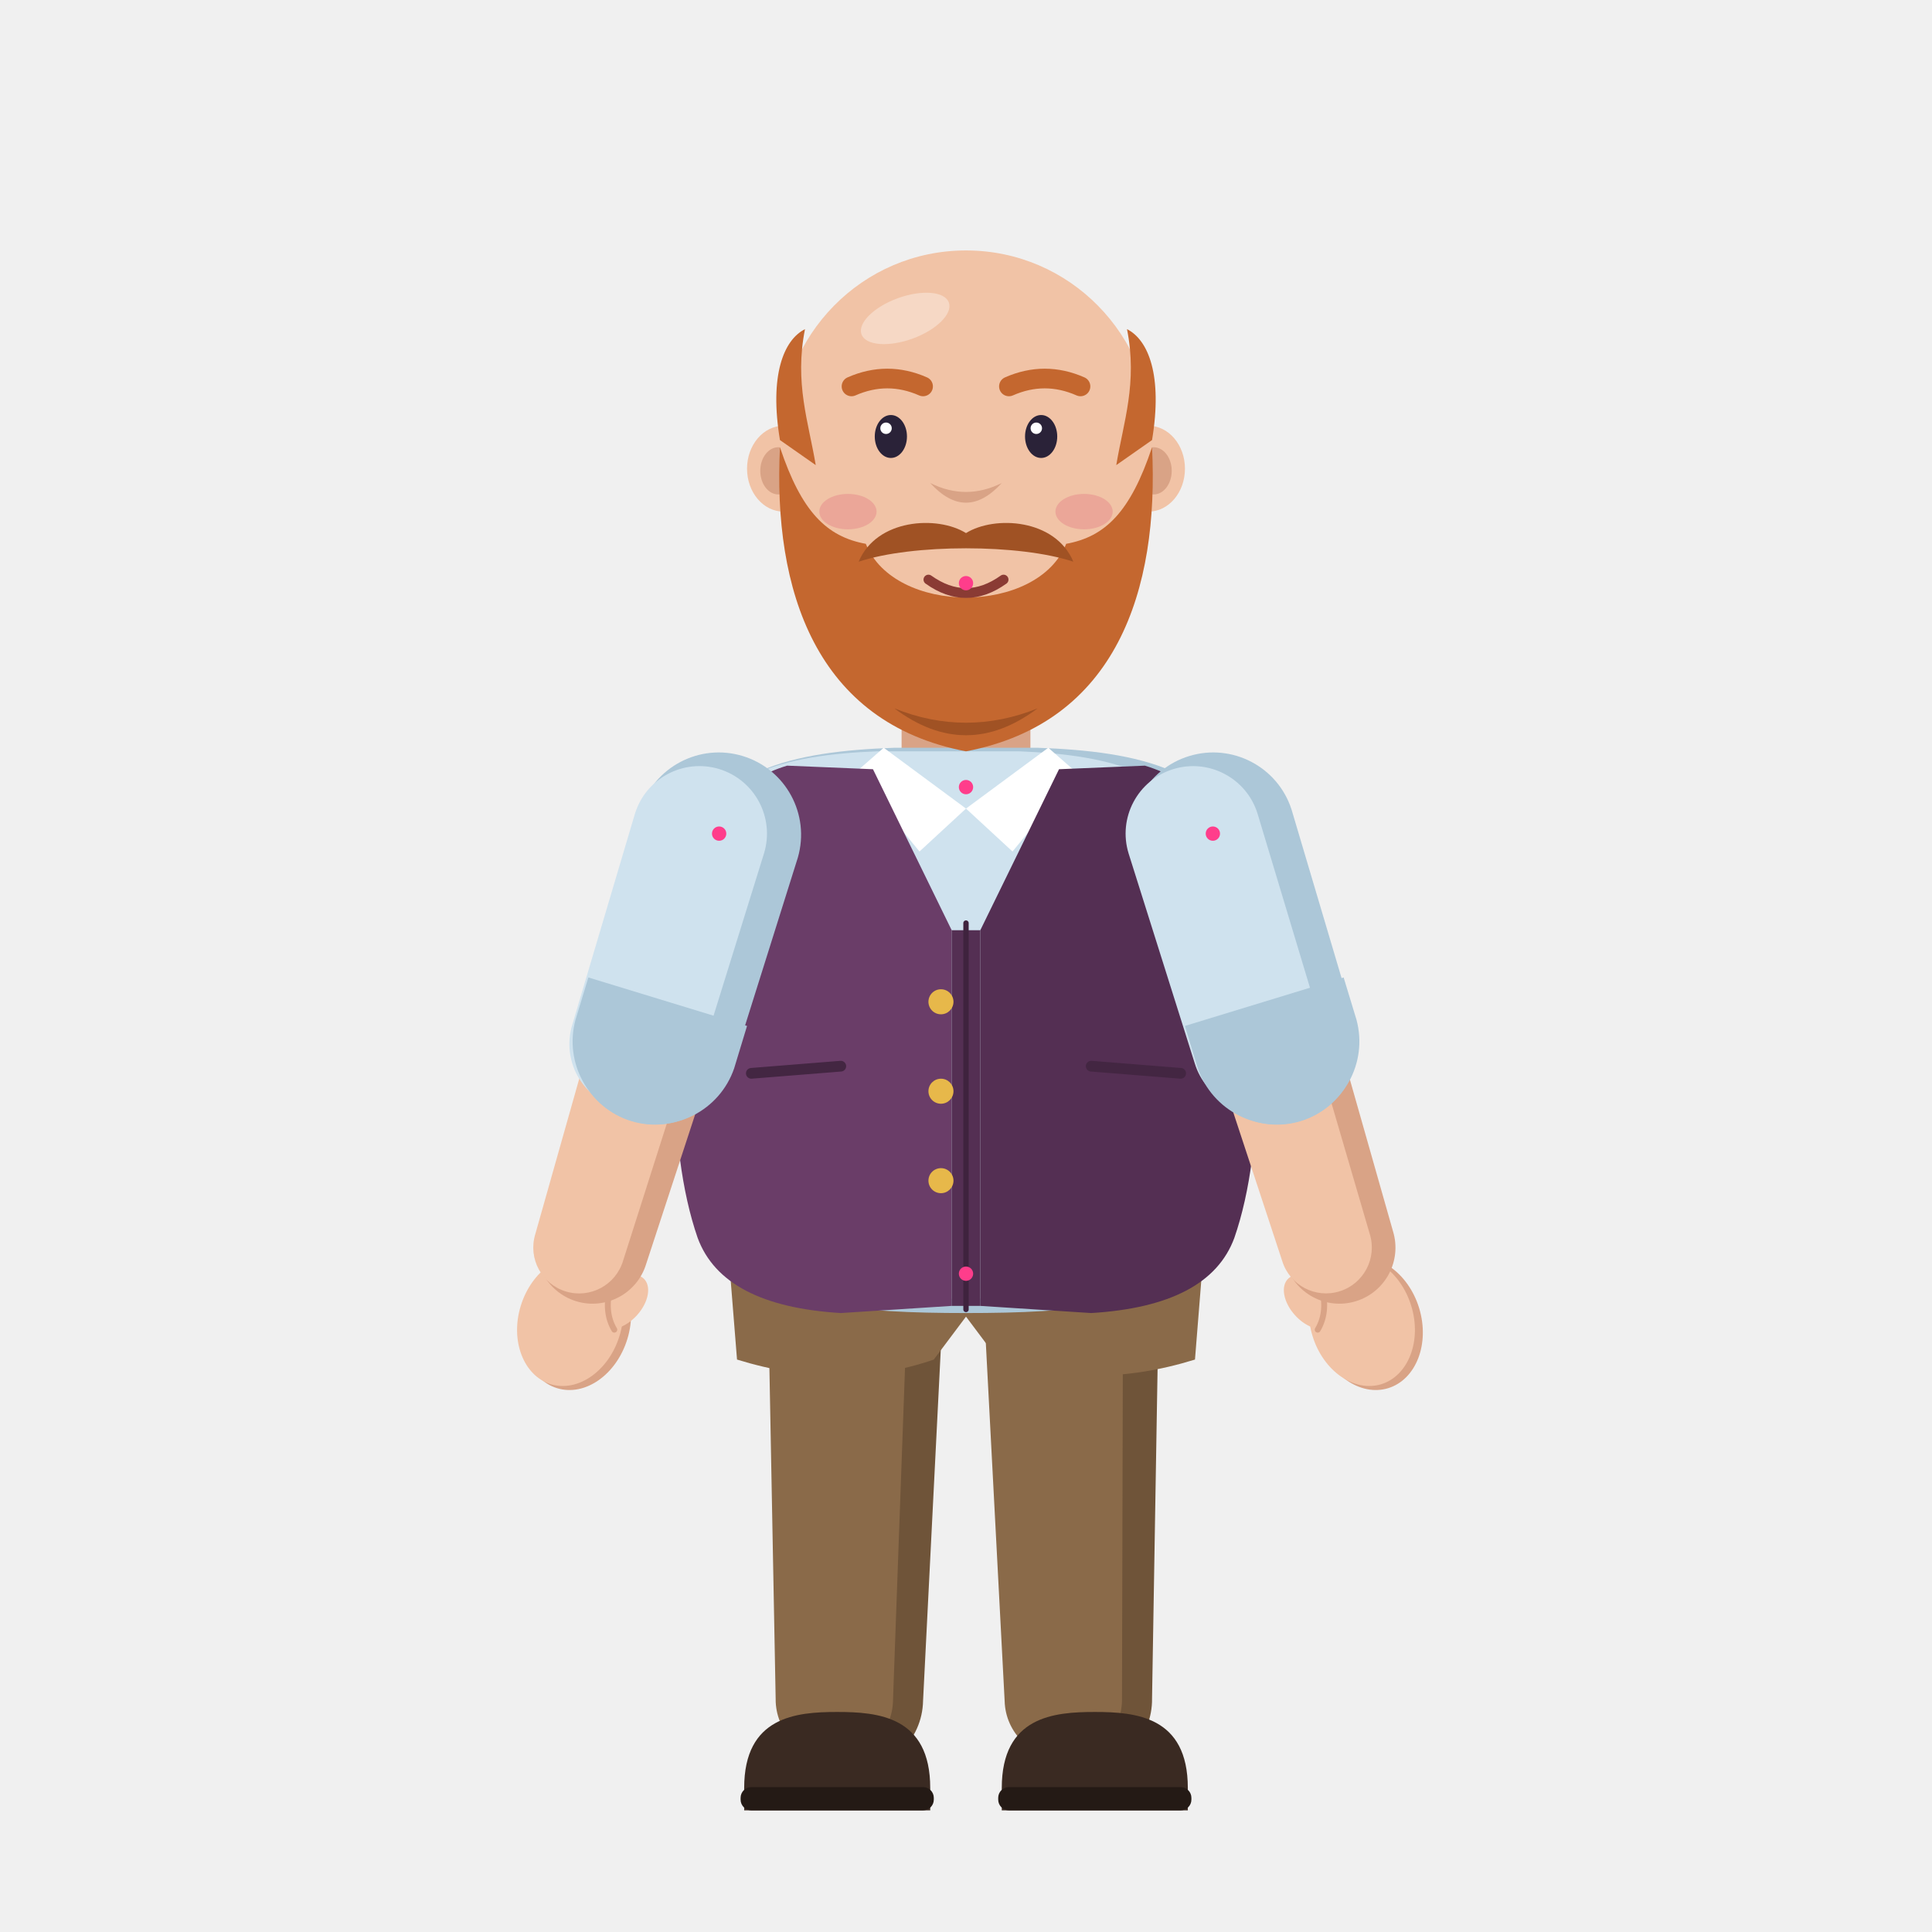
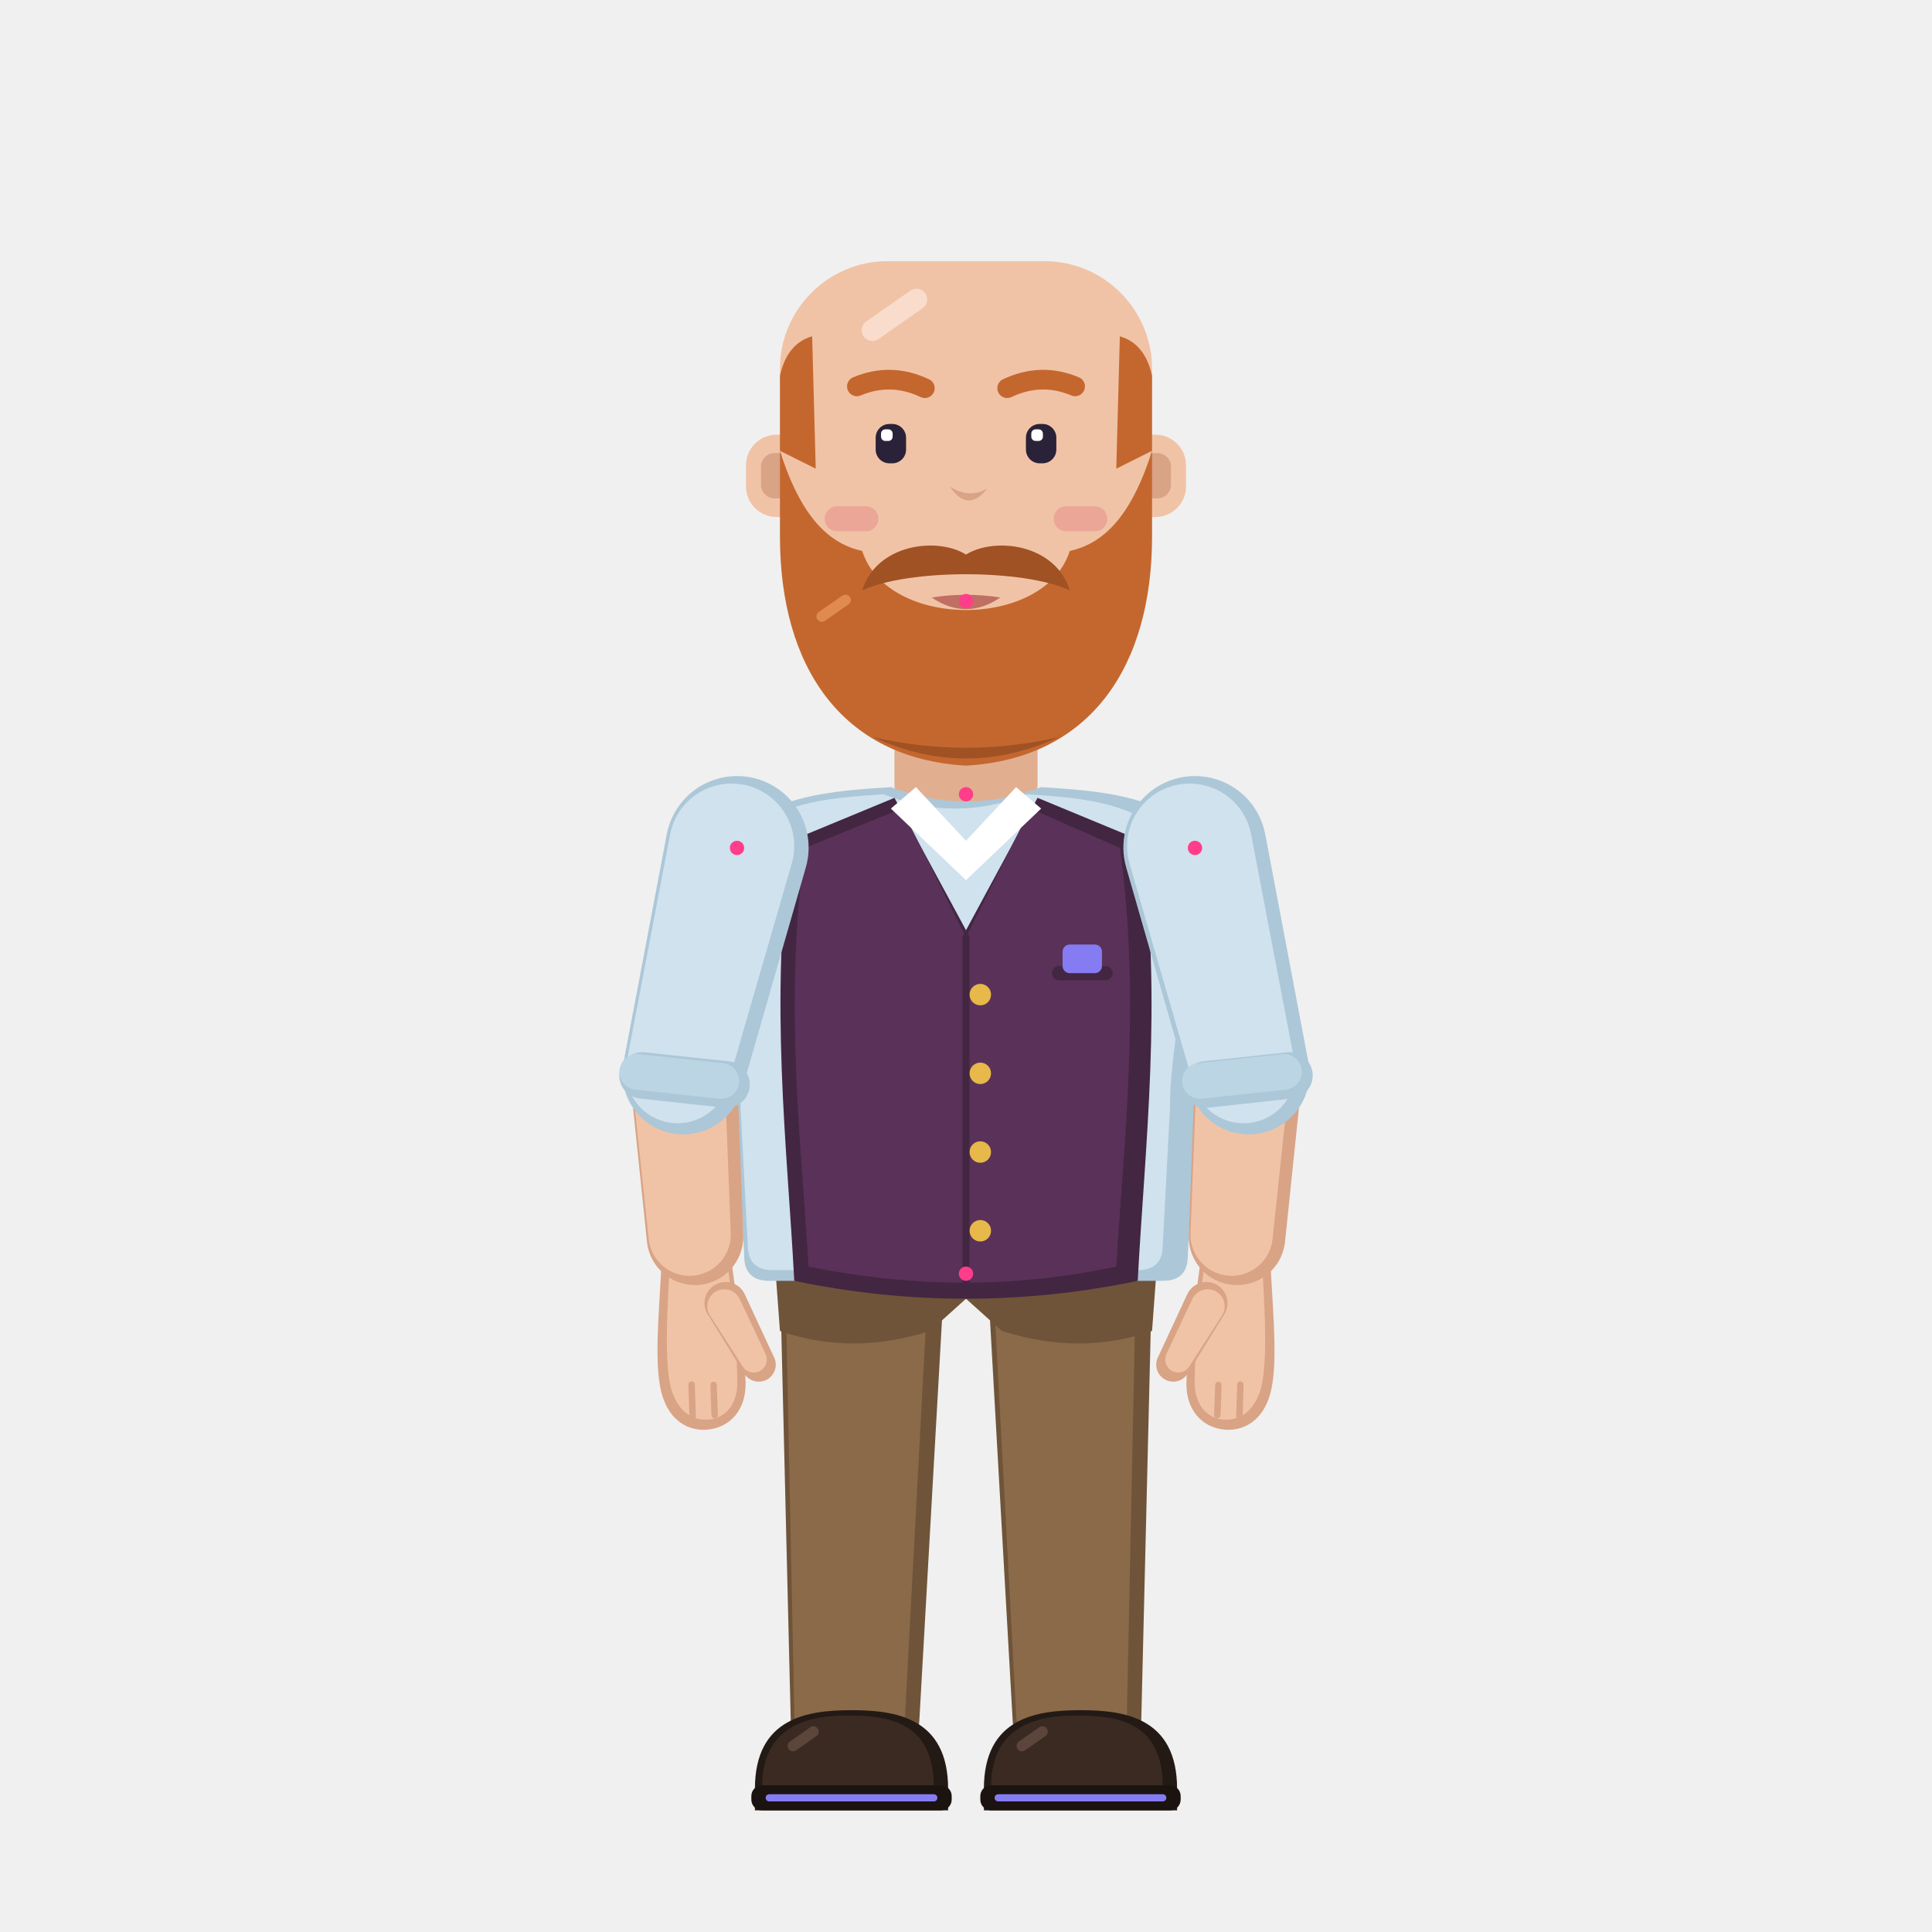
<svg xmlns="http://www.w3.org/2000/svg" width="1080" height="1080" viewBox="0 0 1080 1080">
  <g id="leg-l">
-     <path d="M552 712.8 L564 950.7 A40 40 0 0 0 644 949.3 L648 711.2 A48 48 0 0 0 552 712.8 Z" fill="#6f5439" />
-     <path d="M549.1 713 L561.6 950.8 A32.8 32.8 0 0 0 627.2 949.2 L627.8 711 A39.4 39.4 0 0 0 549.1 713 Z" fill="#8a6a49" />
-     <path d="M560 999.5 C560 959.5 589.1 957 612 957 C634.9 957 664 959.5 664 999.5 L664 1012 L560 1012 Z" fill="#3a2a22" />
-     <rect x="558" y="999" width="108" height="13" rx="6" fill="#241a15" />
-     <circle id="pivot-leg-l" data-role="pivot" cx="600" cy="712" r="4" fill="#ff3d8b" />
+     <path d="M552.1 714.6 L566.1 962 A36 36 0 0 0 638 960.9 L644 713.1 A46 46 0 1 0 552.1 714.6 Z" fill="#6f5439" />
+     <path d="M555.1 716.1 L568 957.7 A31 31 0 0 0 630 956.6 L635 714.8 A40 40 0 1 0 555.1 716.1 Z" fill="#8a6a49" />
+     <path d="M550 1000 C550 960 579.7 956 604 956 C628.3 956 658 960 658 1000 L658 1012 L550 1012 Z" fill="#241a15" />
+     <path d="M554 999 C554 963 582.4 959 602 959 C625.6 959 650 963 650 999 Z" fill="#3a2a22" />
+     <rect x="548" y="998" width="112" height="14" rx="6" fill="#1a1310" />
+     <rect x="556" y="1003" width="96" height="4" rx="2" fill="#857cf3" />
+     <path d="M571.3 976 L582.7 968" fill="none" stroke="#5c463b" stroke-width="6" stroke-linecap="round" stroke-linejoin="round" />
+     <circle id="pivot-leg-l" data-role="pivot" cx="598" cy="712" r="4" fill="#ff3d8b" />
  </g>
  <g id="leg-r">
-     <path d="M432 711.2 L436 949.3 A40 40 0 0 0 516 950.7 L528 712.8 A48 48 0 0 0 432 711.2 Z" fill="#6f5439" />
-     <path d="M429.1 711.7 L433.6 949.7 A32.8 32.8 0 0 0 499.2 950.3 L507.8 712.3 A39.4 39.4 0 0 0 429.1 711.7 Z" fill="#8a6a49" />
-     <path d="M416 999.5 C416 959.5 445.1 957 468 957 C490.9 957 520 959.5 520 999.5 L520 1012 L416 1012 Z" fill="#3a2a22" />
-     <rect x="414" y="999" width="108" height="13" rx="6" fill="#241a15" />
-     <circle id="pivot-leg-r" data-role="pivot" cx="480" cy="712" r="4" fill="#ff3d8b" />
+     <path d="M436 713.1 L442 960.9 A36 36 0 0 0 513.9 962 L527.9 714.6 A46 46 0 1 0 436 713.1 Z" fill="#6f5439" />
+     <path d="M439 714.8 L444 956.6 A31 31 0 0 0 506 957.7 L518.9 716.1 A40 40 0 1 0 439 714.8 Z" fill="#8a6a49" />
+     <path d="M422 1000 C422 960 451.7 956 476 956 C500.3 956 530 960 530 1000 L530 1012 L422 1012 Z" fill="#241a15" />
+     <path d="M426 999 C426 963 454.4 959 474 959 C497.6 959 522 963 522 999 Z" fill="#3a2a22" />
+     <rect x="420" y="998" width="112" height="14" rx="6" fill="#1a1310" />
+     <rect x="428" y="1003" width="96" height="4" rx="2" fill="#857cf3" />
+     <path d="M443.3 976 L454.7 968" fill="none" stroke="#5c463b" stroke-width="6" stroke-linecap="round" stroke-linejoin="round" />
+     <circle id="pivot-leg-r" data-role="pivot" cx="482" cy="712" r="4" fill="#ff3d8b" />
  </g>
  <g id="body">
-     <rect x="504" y="330" width="72" height="120" rx="26" fill="#d9a386" />
-     <path d="M404 660 L676 660 L668 760 Q610 778 558 760 L540 736 L522 760 Q470 778 412 760 Z" fill="#8a6a49" />
-     <path d="M580 418 C636 420 686 430 694 480 C710 560 710 640 680 700 C650 730 600 734 540 734 C480 734 430 730 400 700 C370 640 370 560 386 480 C394 430 444 420 500 418 Z" fill="#acc7d8" />
-     <path d="M570 420 C620 422 668 432 676 482 C690 560 690 640 662 696 C634 724 586 726 530 726 C474 726 426 724 398 696 C370 640 370 560 384 482 C392 432 440 422 490 420 Z" fill="#cfe2ee" />
-     <path d="M494 418 L540 452 L514 476 L478 432 Z" fill="#ffffff" />
-     <path d="M586 418 L540 452 L566 476 L602 432 Z" fill="#ffffff" />
-     <path d="M488 430 L532 520 L532 730 L470 734 Q404 730 390 692 C372 640 374 560 390 486 Q400 440 440 428 Z" fill="#6a3d68" />
-     <path d="M592 430 L548 520 L548 730 L610 734 Q676 730 690 692 C708 640 706 560 690 486 Q680 440 640 428 Z" fill="#542f53" />
-     <path d="M532 520 L548 520 L548 730 L532 730 Z" fill="#542f53" />
-     <path d="M540 516 L540 732" fill="none" stroke="#3f233e" stroke-width="3" stroke-linecap="round" stroke-linejoin="round" />
-     <circle cx="526" cy="560" r="7" fill="#e7b84a" />
-     <circle cx="526" cy="610" r="7" fill="#e7b84a" />
-     <circle cx="526" cy="660" r="7" fill="#e7b84a" />
-     <path d="M420 600 L470 596" fill="#432642" stroke="#432642" stroke-width="6" stroke-linecap="round" />
-     <path d="M610 596 L660 600" fill="#432642" stroke="#432642" stroke-width="6" stroke-linecap="round" />
+     <rect x="500" y="380" width="80" height="84" rx="26" fill="#e2ae90" />
+     <path d="M432 690 L648 690 L644 744 Q604 758 560 744 L540 726 L520 744 Q476 758 436 744 Z" fill="#6f5439" />
+     <path d="M498 440 C468 442 422 444 404 476 C398 540.8 412 576.8 412 620 L416 702 Q416 716 430 716 L650 716 Q664 716 664 702 L668 620 C668 576.8 682 540.8 676 476 C658 444 612 442 582 440 Q540 456 498 440 Z" fill="#acc7d8" />
+     <path d="M494 444 C464 446 424 448 406 480 C400 543 414 578 414 620 L418 696 Q418 710 432 710 L636 710 Q650 710 650 696 L654 620 C654 578 668 543 662 480 C644 448 604 446 574 444 Q534 460 494 444 Z" fill="#cfe2ee" />
+     <path d="M500 446 L540 520 L580 446 L638 470 C650 560 640 640 636 716 Q540 736 444 716 C440 640 430 560 442 470 Z" fill="#432642" />
+     <path d="M504 452 L540 524 L576 452 L626 474 C638 560 628 640 624 708 Q540 726 452 708 C448 640 438 560 450 474 Z" fill="#5a3259" />
+     <path d="M512 440 L540 470 L568 440 L582 452 L540 492 L498 452 Z" fill="#ffffff" />
+     <path d="M540 524 L540 716" fill="none" stroke="#432642" stroke-width="4" stroke-linecap="round" stroke-linejoin="round" />
+     <circle cx="548" cy="556" r="6" fill="#e7b84a" />
+     <circle cx="548" cy="600" r="6" fill="#e7b84a" />
+     <circle cx="548" cy="644" r="6" fill="#e7b84a" />
+     <circle cx="548" cy="688" r="6" fill="#e7b84a" />
+     <rect x="588" y="540" width="34" height="8" rx="4" fill="#432642" />
+     <rect x="594" y="528" width="22" height="16" rx="4" fill="#857cf3" />
    <circle id="pivot-body" data-role="pivot" cx="540" cy="712" r="4" fill="#ff3d8b" />
  </g>
  <g id="arm-l">
    <g id="hand-l">
-       <path d="M793.3 731.2 C799.4 751.2 791.6 771.2 776 776 C760.4 780.8 742.8 768.5 736.7 748.5 C730.6 728.6 738.3 708.6 753.9 703.8 C769.6 699 787.2 711.3 793.3 731.2 Z" fill="#d9a386" />
-       <path d="M788.9 730 C794.9 749.5 787.3 769.1 772.1 773.8 C756.9 778.4 739.7 766.4 733.7 746.8 C727.7 727.3 735.2 707.7 750.5 703 C765.7 698.4 782.9 710.4 788.9 730 Z" fill="#f1c3a6" />
-       <path d="M740.4 720.4 C746.9 727.7 748.6 736.9 744 741 C739.5 745.1 730.5 742.5 723.9 735.2 C717.3 727.9 715.7 718.7 720.3 714.6 C724.8 710.5 733.8 713.1 740.4 720.4 Z" fill="#f1c3a6" />
-       <path d="M738.8 719.6 Q742.5 733.3 736.6 743.3" fill="none" stroke="#d9a386" stroke-width="3.3" stroke-linecap="round" stroke-linejoin="round" />
-       <circle id="pivot-hand-l" data-role="pivot" cx="749.9" cy="701.3" r="4" fill="#ff3d8b" />
+       <path d="M672 697.2 L709.9 700 C711.2 729.2 713.9 754.1 711.5 771.9 C709 792 697.2 800.1 684.9 799.2 C672.6 798.3 662.1 788.6 663.3 770.7 C663.7 750.5 668.8 726.2 672 697.2 Z" fill="#d9a386" />
+       <path d="M674 699.6 L705.3 701.9 C706.8 728.9 708.4 753.7 706 770.4 C703.7 787.1 694.2 794.3 684.2 793.6 C674.1 792.8 666.9 784.5 667.9 769.9 C668.1 750.9 671 726.4 674 699.6 Z" fill="#f1c3a6" />
+       <path d="M663.5 723.9 L647.5 758.3 A9.5 9.5 0 0 0 664.2 767.4 L684.2 735 A11.8 11.8 0 1 0 663.5 723.9 Z" fill="#d9a386" />
+       <path d="M666.6 726 L651.9 757.2 A7.3 7.3 0 0 0 664.6 764.2 L683.2 735.2 A9.5 9.5 0 1 0 666.6 726 Z" fill="#f1c3a6" />
+       <path d="M681.1 774.2 L680.5 791" fill="none" stroke="#d9a386" stroke-width="3.6" stroke-linecap="round" stroke-linejoin="round" />
+       <path d="M693.4 774 L692.8 791.9" fill="none" stroke="#d9a386" stroke-width="3.6" stroke-linecap="round" stroke-linejoin="round" />
+       <circle id="pivot-hand-l" data-role="pivot" cx="690" cy="712" r="4" fill="#ff3d8b" />
    </g>
-     <path d="M666.4 546.7 L718.8 706.6 A31.3 31.3 0 0 0 778.7 688.3 L732.7 526.4 A34.7 34.7 0 0 0 666.4 546.7 Z" fill="#d9a386" />
-     <path d="M664.1 545 L716.8 705 A25.6 25.6 0 0 0 765.7 689.8 L718.4 528.1 A28.4 28.4 0 0 0 664.1 545 Z" fill="#f1c3a6" />
-     <path d="M634 479.4 L670.9 596.8 A45 45 0 0 0 757 570.5 L722 452.6 A46 46 0 0 0 634 479.4 Z" fill="#acc7d8" />
-     <path d="M630.9 477.1 L667.9 594.5 A36.9 36.9 0 0 0 738.5 572.8 L703 454.9 A37.7 37.7 0 0 0 630.9 477.1 Z" fill="#cfe2ee" />
-     <path d="M662.4 573.5 L669.6 597.2 A46.4 46.4 0 0 0 758.3 570.1 L751.1 546.4 Z" fill="#acc7d8" />
-     <circle id="pivot-arm-l" data-role="pivot" cx="678" cy="466" r="4" fill="#ff3d8b" />
+     <path d="M668 598.8 L664.5 690.8 A27 27 0 0 0 718.3 694.6 L727.8 603.1 A30 30 0 1 0 668 598.8 Z" fill="#d9a386" />
+     <path d="M669 599 L665.5 689.9 A23 23 0 0 0 711.3 693.2 L720.9 602.7 A26 26 0 1 0 669 599 Z" fill="#f1c3a6" />
+     <path d="M629.6 485.1 L665.3 609.4 A34 34 0 0 0 731.4 593.7 L707.3 466.5 A40 40 0 1 0 629.6 485.1 Z" fill="#acc7d8" />
+     <path d="M631.4 482.7 L667.1 606.1 A29 29 0 0 0 723.5 592.6 L699.4 466.4 A35 35 0 1 0 631.4 482.7 Z" fill="#cfe2ee" />
+     <path d="M720.2 588.2 L672.5 593.3 A13 13 0 0 0 675.3 619.2 L723 614 A13 13 0 0 0 720.2 588.2 Z" fill="#acc7d8" />
+     <path d="M717.5 589.2 L669.8 594.3 A10 10 0 0 0 671.9 614.2 L719.7 609 A10 10 0 0 0 717.5 589.2 Z" fill="#bcd5e4" />
+     <circle id="pivot-arm-l" data-role="pivot" cx="668" cy="474" r="4" fill="#ff3d8b" />
  </g>
  <g id="arm-r">
    <g id="hand-r">
-       <path d="M350.7 748.5 C344.6 768.5 327 780.8 311.4 776 C295.8 771.2 288 751.2 294.1 731.2 C300.2 711.3 317.8 699 333.5 703.8 C349.1 708.6 356.8 728.6 350.7 748.5 Z" fill="#d9a386" />
-       <path d="M346.3 746.8 C340.3 766.4 323.1 778.4 307.9 773.8 C292.7 769.1 285.1 749.5 291.1 730 C297.1 710.4 314.3 698.4 329.5 703 C344.8 707.7 352.3 727.3 346.3 746.8 Z" fill="#f1c3a6" />
-       <path d="M356.1 735.2 C349.5 742.5 340.5 745.1 336 741 C331.4 736.9 333.1 727.7 339.6 720.4 C346.2 713.1 355.2 710.5 359.7 714.6 C364.3 718.7 362.7 727.9 356.1 735.2 Z" fill="#f1c3a6" />
-       <path d="M341.2 719.6 Q337.5 733.3 343.4 743.3" fill="none" stroke="#d9a386" stroke-width="3.3" stroke-linecap="round" stroke-linejoin="round" />
-       <circle id="pivot-hand-r" data-role="pivot" cx="330.1" cy="701.3" r="4" fill="#ff3d8b" />
+       <path d="M408 697.2 L370.1 700 C368.8 729.2 366.1 754.1 368.5 771.9 C371 792 382.8 800.1 395.1 799.2 C407.4 798.3 417.9 788.6 416.7 770.7 C416.3 750.5 411.2 726.2 408 697.2 Z" fill="#d9a386" />
+       <path d="M406 699.6 L374.7 701.9 C373.2 728.9 371.6 753.7 374 770.4 C376.3 787.1 385.8 794.3 395.8 793.6 C405.9 792.8 413.1 784.5 412.1 769.9 C411.9 750.9 409 726.4 406 699.6 Z" fill="#f1c3a6" />
+       <path d="M395.8 735 L415.8 767.4 A9.5 9.5 0 0 0 432.5 758.3 L416.5 723.9 A11.8 11.8 0 1 0 395.8 735 Z" fill="#d9a386" />
+       <path d="M396.8 735.2 L415.4 764.2 A7.3 7.3 0 0 0 428.1 757.2 L413.4 726 A9.5 9.5 0 1 0 396.8 735.2 Z" fill="#f1c3a6" />
+       <path d="M398.9 774.2 L399.5 791" fill="none" stroke="#d9a386" stroke-width="3.6" stroke-linecap="round" stroke-linejoin="round" />
+       <path d="M386.6 774 L387.2 791.9" fill="none" stroke="#d9a386" stroke-width="3.6" stroke-linecap="round" stroke-linejoin="round" />
+       <circle id="pivot-hand-r" data-role="pivot" cx="390" cy="712" r="4" fill="#ff3d8b" />
    </g>
-     <path d="M347.3 526.4 L301.3 688.3 A31.3 31.3 0 0 0 361.2 706.6 L413.6 546.7 A34.7 34.7 0 0 0 347.3 526.4 Z" fill="#d9a386" />
-     <path d="M344.9 528.4 L299.2 690 A25.6 25.6 0 0 0 348.3 704.8 L399.3 544.8 A28.4 28.4 0 0 0 344.9 528.4 Z" fill="#f1c3a6" />
-     <path d="M358 452.6 L323 570.5 A45 45 0 0 0 409.1 596.8 L446 479.4 A46 46 0 0 0 358 452.6 Z" fill="#acc7d8" />
-     <path d="M354.9 455 L319.9 572.9 A36.9 36.9 0 0 0 390.6 594.4 L427.1 477 A37.7 37.7 0 0 0 354.9 455 Z" fill="#cfe2ee" />
-     <path d="M328.9 546.4 L321.7 570.1 A46.4 46.4 0 0 0 410.4 597.2 L417.6 573.5 Z" fill="#acc7d8" />
-     <circle id="pivot-arm-r" data-role="pivot" cx="402" cy="466" r="4" fill="#ff3d8b" />
+     <path d="M352.2 603.1 L361.7 694.6 A27 27 0 0 0 415.5 690.8 L412 598.8 A30 30 0 1 0 352.2 603.1 Z" fill="#d9a386" />
+     <path d="M353.1 602.7 L362.7 693.2 A23 23 0 0 0 408.5 689.9 L405 599 A26 26 0 1 0 353.1 602.7 Z" fill="#f1c3a6" />
+     <path d="M372.7 466.5 L348.6 593.7 A34 34 0 0 0 414.7 609.4 L450.4 485.1 A40 40 0 1 0 372.7 466.5 Z" fill="#acc7d8" />
+     <path d="M374.6 466.4 L350.5 592.6 A29 29 0 0 0 406.9 606.1 L442.6 482.7 A35 35 0 1 0 374.6 466.4 Z" fill="#cfe2ee" />
+     <path d="M407.5 593.3 L359.8 588.2 A13 13 0 0 0 357 614 L404.7 619.2 A13 13 0 0 0 407.5 593.3 Z" fill="#acc7d8" />
+     <path d="M404.2 594.3 L356.5 589.2 A10 10 0 0 0 354.3 609 L402.1 614.2 A10 10 0 0 0 404.2 594.3 Z" fill="#bcd5e4" />
+     <circle id="pivot-arm-r" data-role="pivot" cx="412" cy="474" r="4" fill="#ff3d8b" />
  </g>
  <g id="head">
-     <ellipse cx="438" cy="262" rx="20.4" ry="24" fill="#f1c3a6" />
-     <ellipse cx="435.1" cy="263.2" rx="10.1" ry="13.2" fill="#d9a386" />
-     <ellipse cx="642" cy="262" rx="20.4" ry="24" fill="#f1c3a6" />
-     <ellipse cx="644.9" cy="263.2" rx="10.1" ry="13.2" fill="#d9a386" />
-     <path d="M540 140 C598.2 140 644 187.6 644 244.7 C644 311.4 631.5 363.7 573.3 376.8 C556.6 380.9 545.2 380.9 540 380.9 C534.8 380.9 523.4 380.9 506.7 376.8 C448.5 363.7 436 311.4 436 244.7 C436 187.6 481.8 140 540 140 Z" fill="#f1c3a6" />
-     <path d="M530.4 169.1 C532.7 175.3 523.6 184.4 510.1 189.3 C496.6 194.2 483.8 193.1 481.6 186.9 C479.3 180.7 488.4 171.6 501.9 166.7 C515.4 161.8 528.2 162.9 530.4 169.1 Z" fill="#f6d8c5" />
-     <path d="M436 246 C430 210 438 190 450 184 C444 214 452 236 456 260 Z" fill="#c4672f" />
-     <path d="M644 246 C650 210 642 190 630 184 C636 214 628 236 624 260 Z" fill="#c4672f" />
-     <path d="M436 250 C432 330 456 404 540 420 C624 404 648 330 644 250 C632 286 618 300 596 304 C580 344 500 344 484 304 C462 300 448 286 436 250 Z" fill="#c4672f" />
-     <path d="M500 396 Q540 426 580 396 Q540 412 500 396 Z" fill="#a05224" />
-     <path d="M516 216 Q496 207.2 476 216" fill="none" stroke="#c4672f" stroke-width="11" stroke-linecap="round" stroke-linejoin="round" />
-     <path d="M564 216 Q584 207.2 604 216" fill="none" stroke="#c4672f" stroke-width="11" stroke-linecap="round" stroke-linejoin="round" />
-     <ellipse cx="498" cy="244" rx="9" ry="12" fill="#2a2238" />
-     <circle cx="495.3" cy="239.4" r="3.2" fill="#ffffff" />
-     <ellipse cx="582" cy="244" rx="9" ry="12" fill="#2a2238" />
-     <circle cx="579.3" cy="239.4" r="3.2" fill="#ffffff" />
-     <path d="M520 270 Q540 292 560 270 Q540 280 520 270 Z" fill="#d9a386" />
-     <ellipse cx="474" cy="286" rx="16" ry="9.9" fill="#eba698" />
-     <ellipse cx="606" cy="286" rx="16" ry="9.9" fill="#eba698" />
+     <rect x="417" y="243" width="38" height="46" rx="17.1" fill="#f1c3a6" />
+     <rect x="425.4" y="253.3" width="17.1" height="25.3" rx="7.6" fill="#d9a386" />
+     <rect x="625" y="243" width="38" height="46" rx="17.1" fill="#f1c3a6" />
+     <rect x="637.5" y="253.3" width="17.1" height="25.3" rx="7.6" fill="#d9a386" />
+     <path d="M540 146 L584 146 C617 146 644 173 644 206 L642 316 C641 355.7 613.8 380 592 380 L488 380 C466.2 380 439 355.7 438 316 L436 206 C436 173 463 146 496 146 Z" fill="#f1c3a6" />
+     <path d="M487.7 184.6 L512.3 167.4" fill="none" stroke="#f9dccb" stroke-width="12" stroke-linecap="round" stroke-linejoin="round" />
+     <path d="M436 252 L436 210 Q440 192 454 188 L456 262 Z" fill="#c4672f" />
+     <path d="M644 252 L644 210 Q640 192 626 188 L624 262 Z" fill="#c4672f" />
+     <path d="M436 252 L436 300 C436 372 470 424 540 428 C610 424 644 372 644 300 L644 252 C632 290 616 304 598 308 C584 352 496 352 482 308 C464 304 448 290 436 252 Z" fill="#c4672f" />
+     <path d="M488 412 Q540 436 592 412 Q540 424 488 412 Z" fill="#a05224" />
+     <path d="M459.4 344.6 L472.6 335.4" fill="none" stroke="#e08a50" stroke-width="6" stroke-linecap="round" stroke-linejoin="round" />
+     <path d="M517 217 Q498 208 479 216" fill="none" stroke="#c4672f" stroke-width="11" stroke-linecap="round" stroke-linejoin="round" />
+     <path d="M563 217 Q582 208 601 216" fill="none" stroke="#c4672f" stroke-width="11" stroke-linecap="round" stroke-linejoin="round" />
+     <rect x="489.5" y="237" width="17" height="22" rx="7.7" fill="#2a2238" />
+     <rect x="492.5" y="240" width="6.5" height="6.5" rx="2.4" fill="#ffffff" />
+     <rect x="573.5" y="237" width="17" height="22" rx="7.7" fill="#2a2238" />
+     <rect x="576.5" y="240" width="6.5" height="6.5" rx="2.4" fill="#ffffff" />
+     <path d="M531 272 Q541 287 552 273 Q542 279 531 272 Z" fill="#d9a386" />
+     <rect x="461" y="283" width="30" height="14" rx="7" fill="#eba698" />
+     <rect x="589" y="283" width="30" height="14" rx="7" fill="#eba698" />
    <g id="mouth">
-       <path d="M519 324 Q540 339 561 324" fill="none" stroke="#8a3b34" stroke-width="5.5" stroke-linecap="round" stroke-linejoin="round" />
-       <circle id="pivot-mouth" data-role="pivot" cx="540" cy="326" r="4" fill="#ff3d8b" />
+       <path d="M520.8 334 Q540 331 559.2 334 Q540 347 520.8 334 Z" fill="#c06f63" />
+       <circle id="pivot-mouth" data-role="pivot" cx="540" cy="336" r="4" fill="#ff3d8b" />
    </g>
-     <path d="M480 314 C490 290 524 288 540 298 C556 288 590 290 600 314 C570 304 510 304 480 314 Z" fill="#a05224" />
-     <circle id="pivot-head" data-role="pivot" cx="540" cy="440" r="4" fill="#ff3d8b" />
+     <path d="M482 330 C490 304 524 300 540 310 C556 300 590 304 598 330 C572 318 508 318 482 330 Z" fill="#a05224" />
+     <circle id="pivot-head" data-role="pivot" cx="540" cy="444" r="4" fill="#ff3d8b" />
  </g>
</svg>
